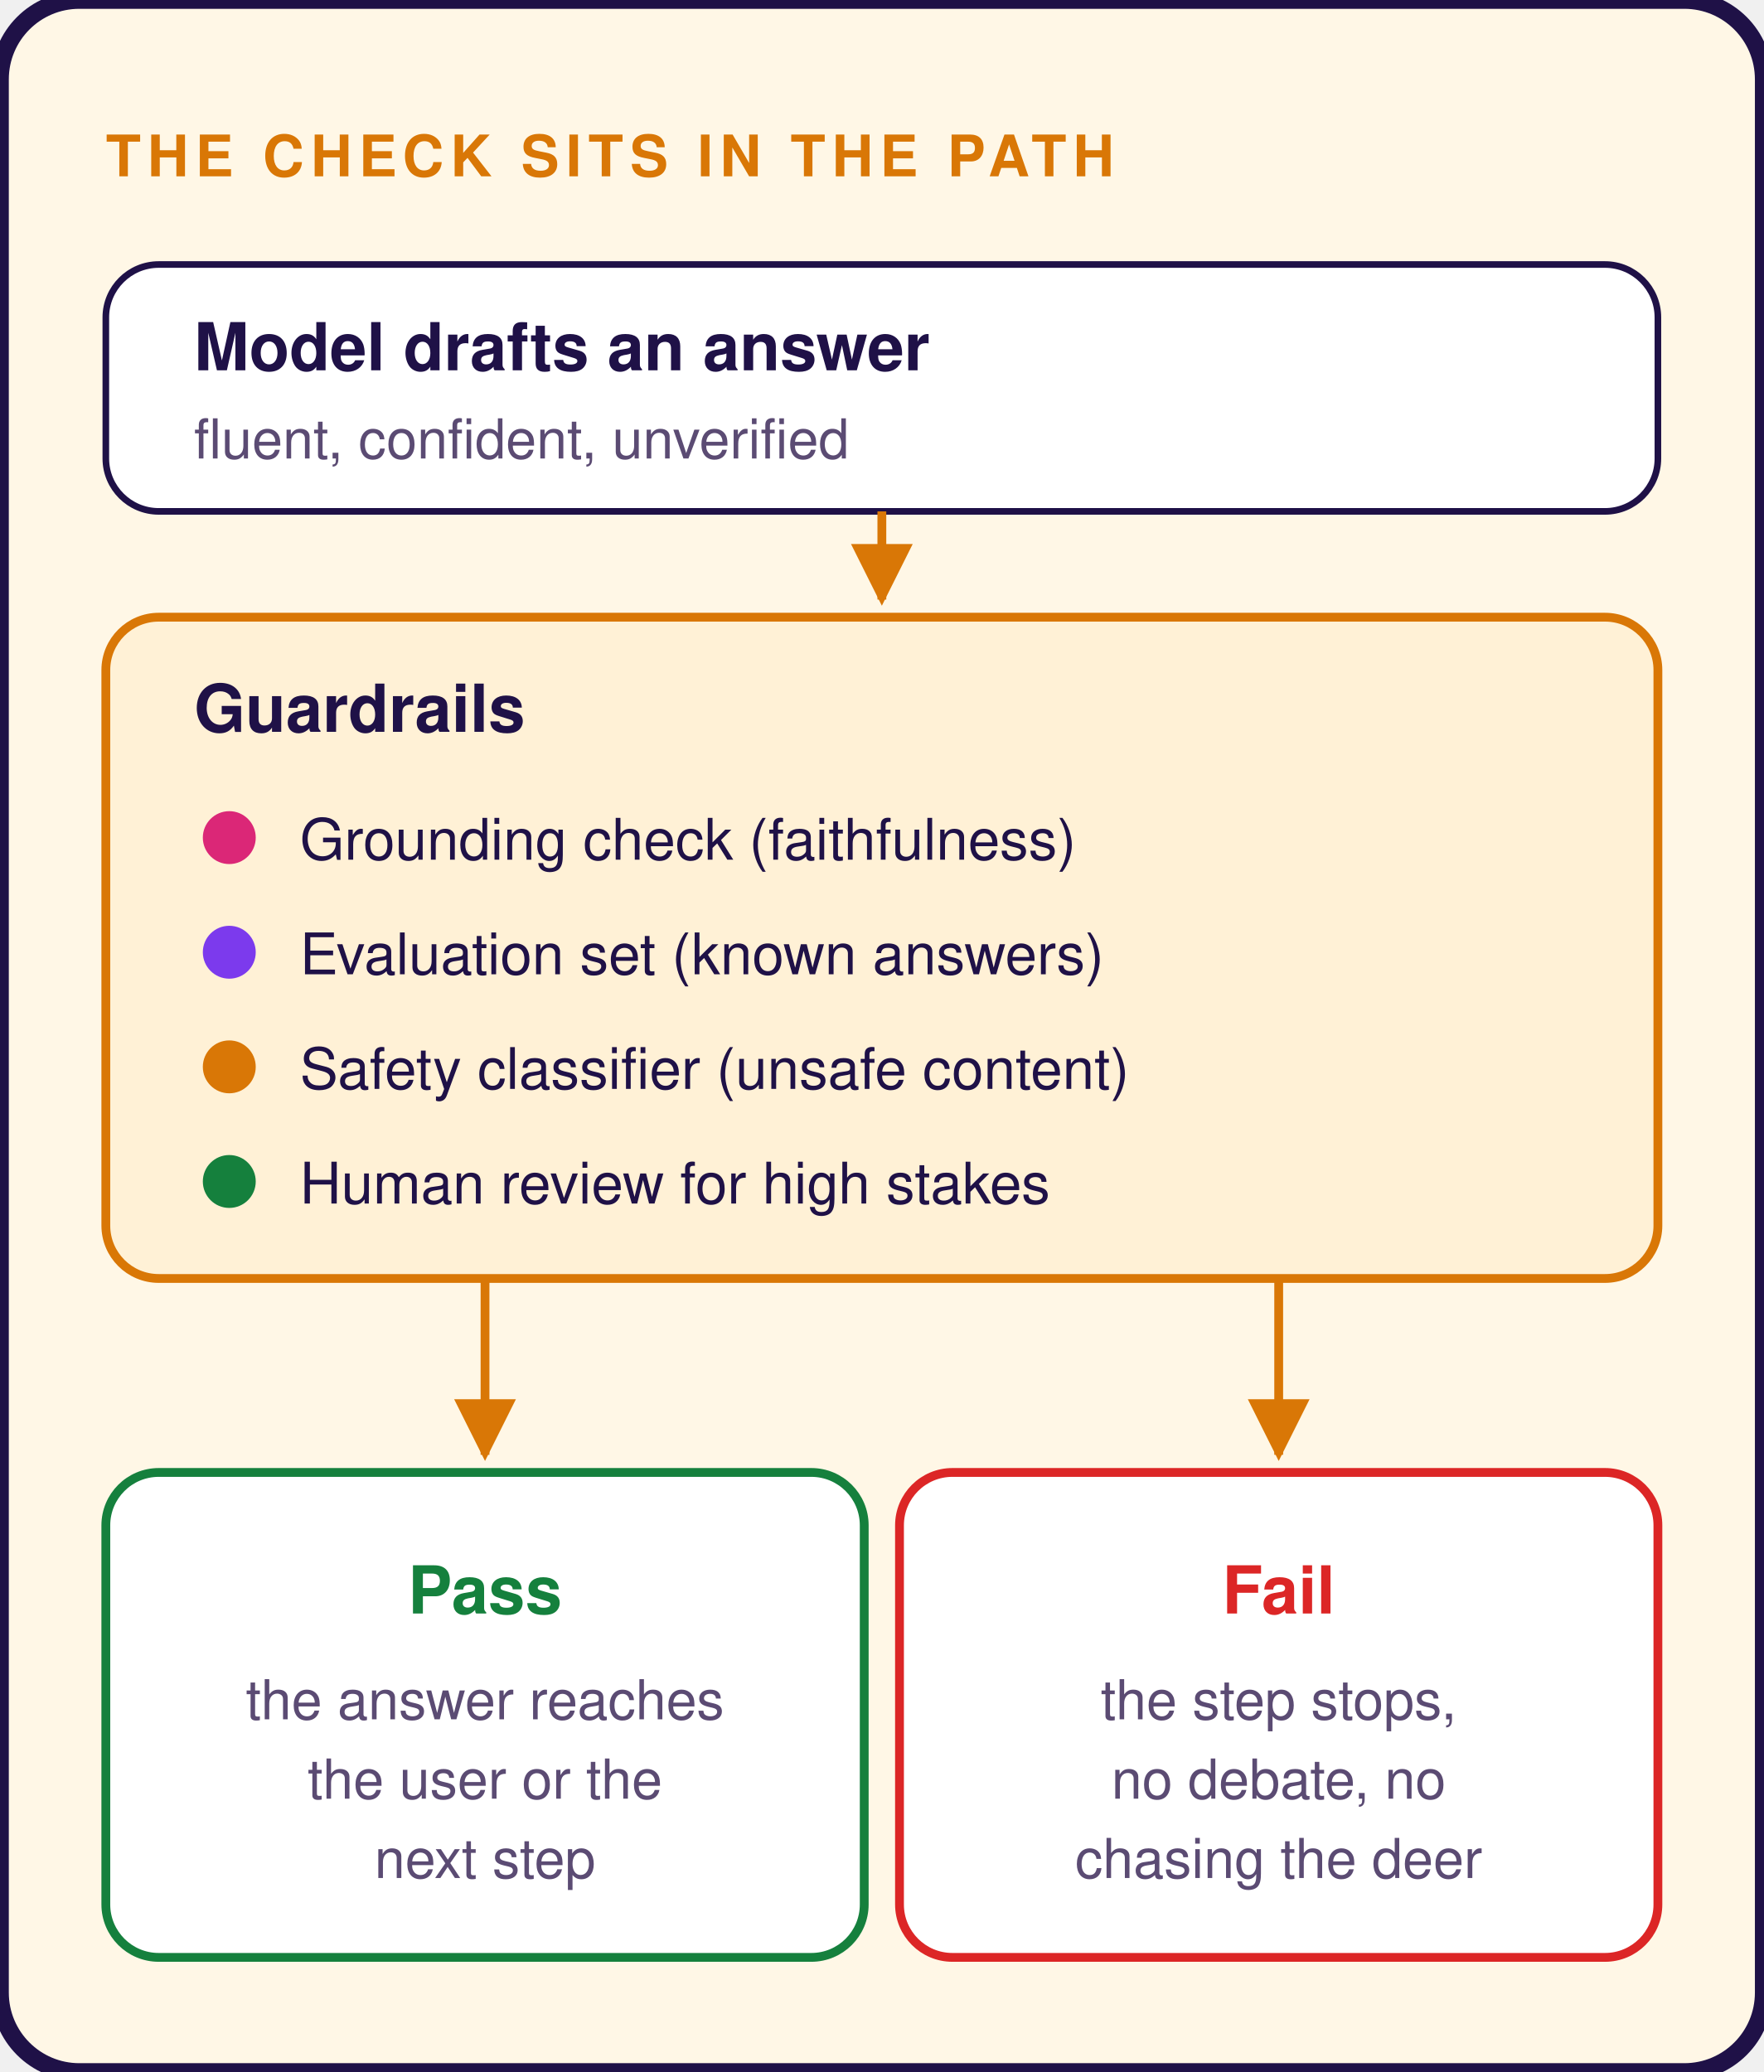
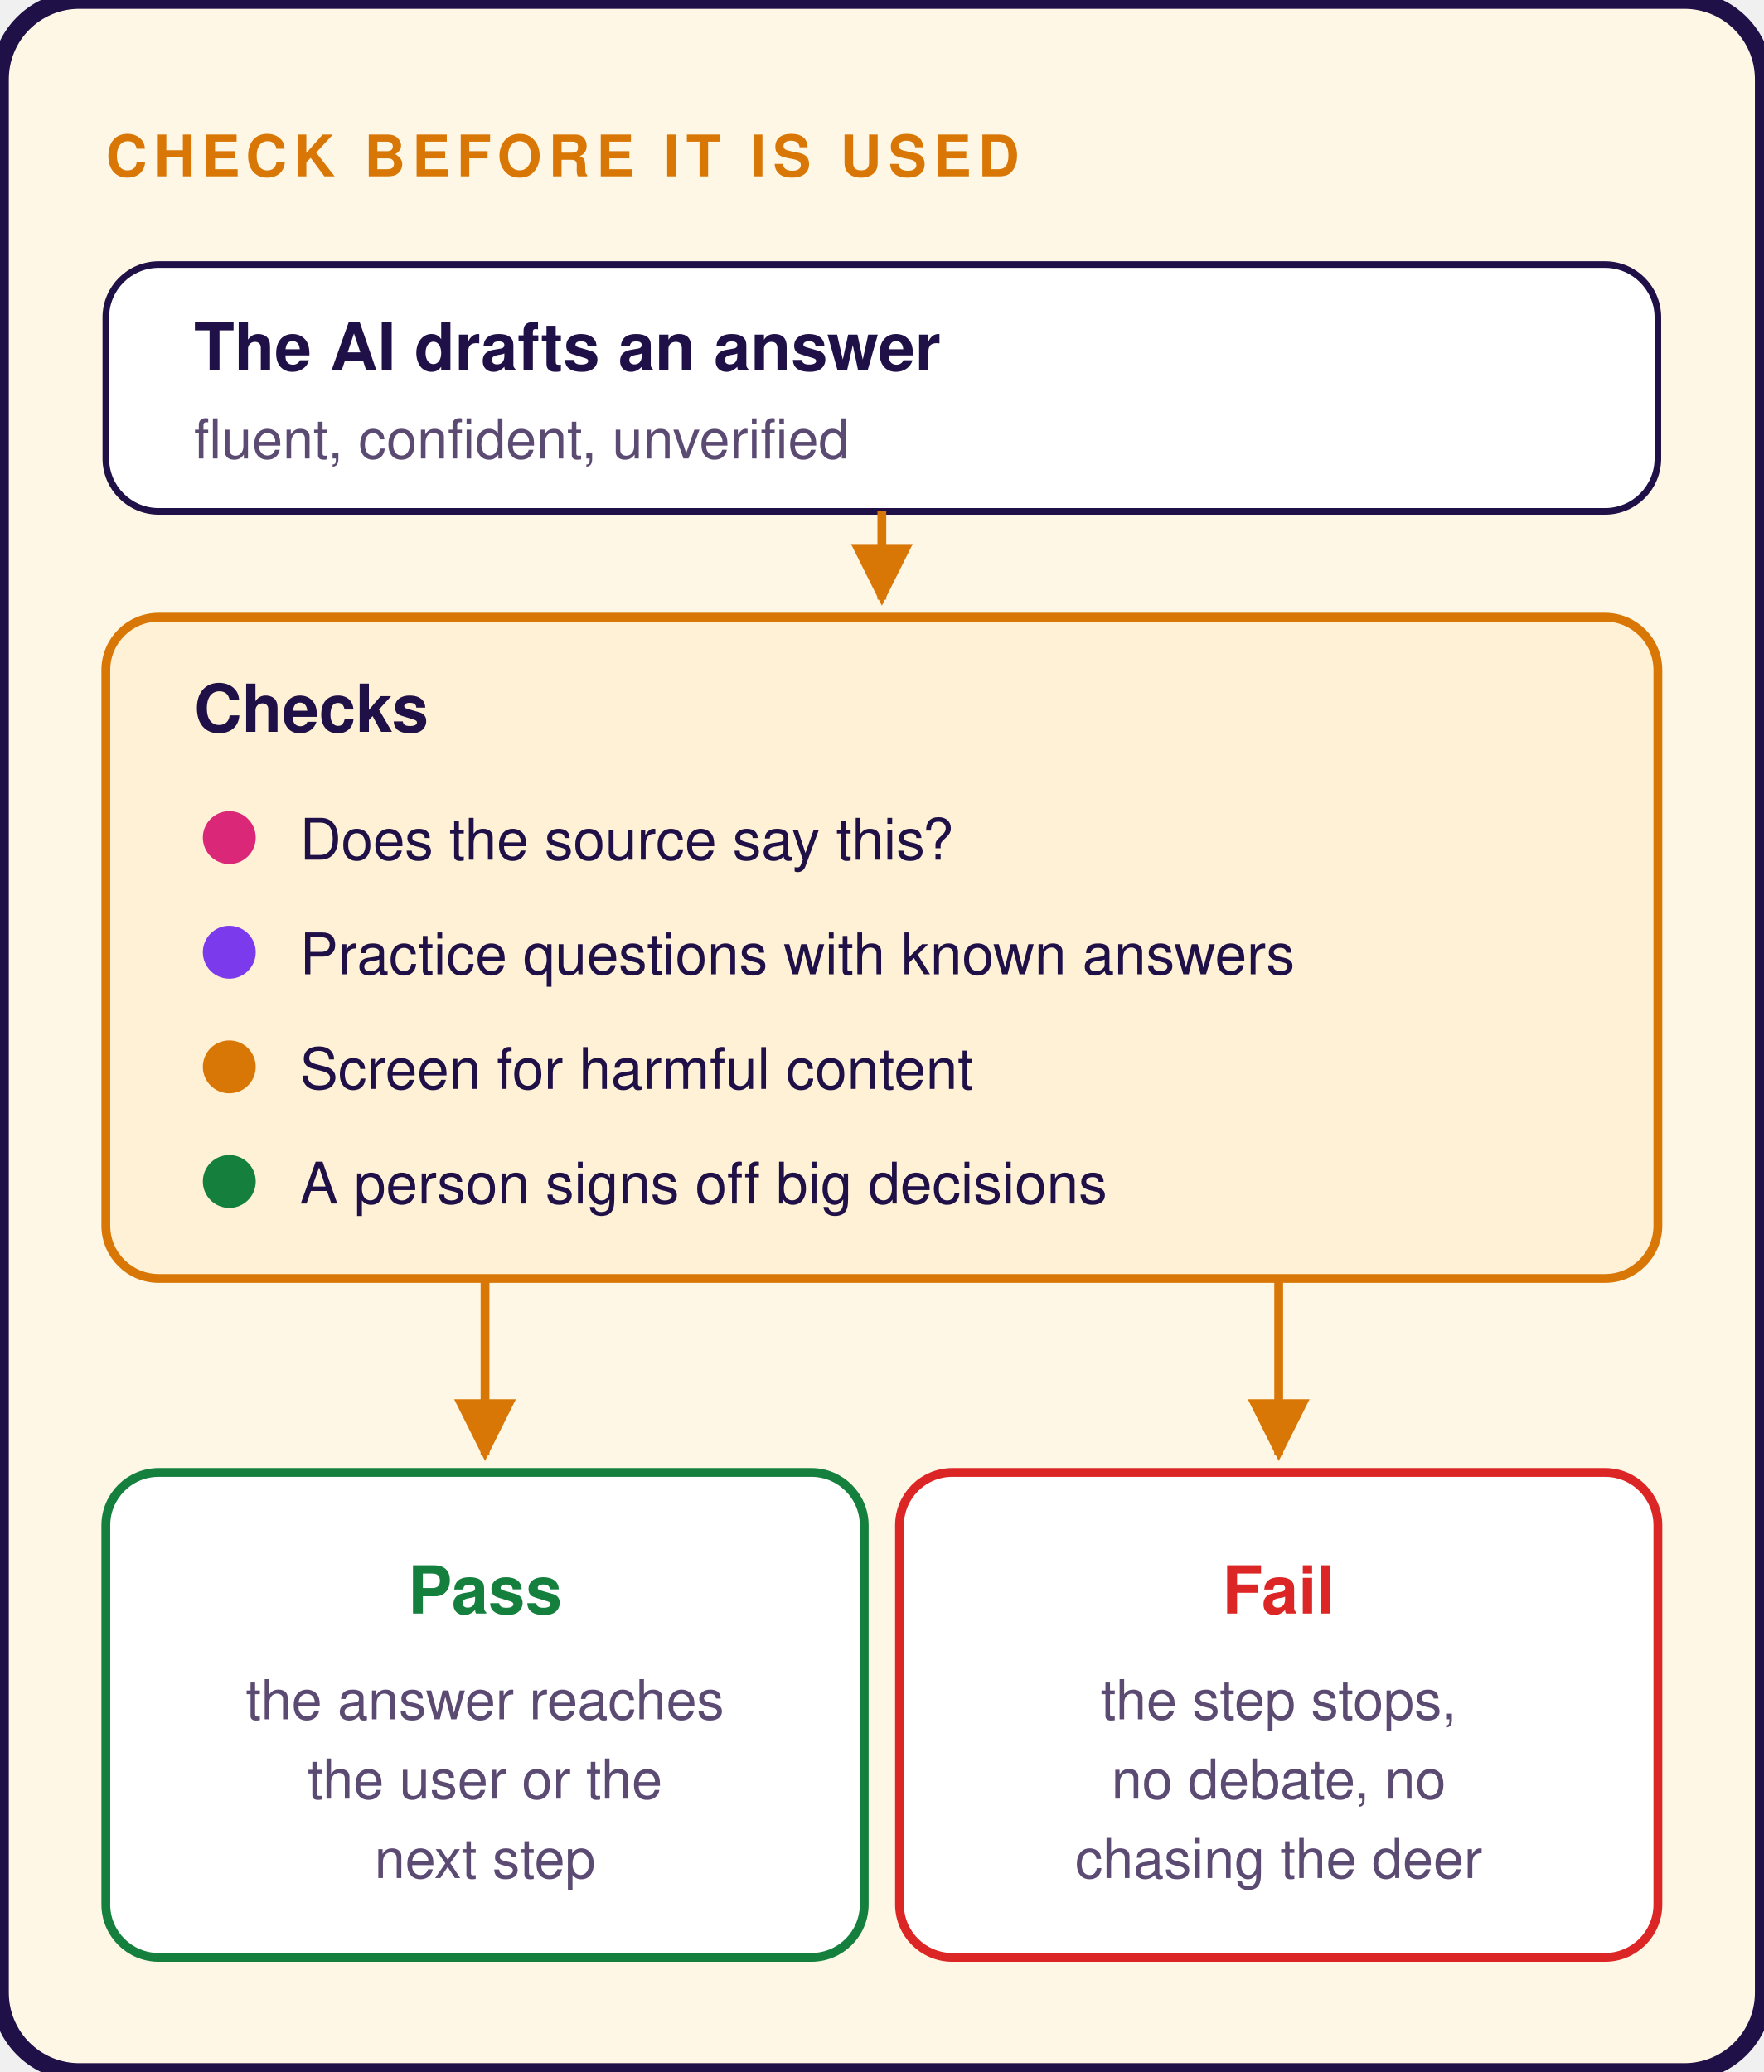
<svg xmlns="http://www.w3.org/2000/svg" viewBox="0 0 400 470" font-family="Segoe UI, Helvetica, Arial, sans-serif">
  <defs>
    <marker id="arr" viewBox="0 0 10 10" refX="9" refY="5" markerWidth="7" markerHeight="7" orient="auto">
      <path d="M0,0 L10,5 L0,10 z" fill="#D97706" />
    </marker>
  </defs>
  <rect width="400" height="470" rx="18" fill="#FFF7E6" stroke="#1F1147" stroke-width="4" />
-   <text x="24" y="40" fill="#D97706" font-size="13" font-weight="700" letter-spacing="1.5">THE CHECK SITS IN THE PATH</text>
+   <text x="24" y="40" fill="#D97706" font-size="13" font-weight="700" letter-spacing="1.5">CHECK BEFORE IT IS USED</text>
  <g font-size="15" font-weight="700" fill="#1F1147">
    <rect x="24" y="60" width="352" height="56" rx="12" fill="#FFFFFF" stroke="#1F1147" stroke-width="1.5" />
-     <text x="44" y="84">Model drafts an answer</text>
+     <text x="44" y="84">The AI drafts an answer</text>
    <text x="44" y="104" font-size="12.5" font-weight="400" fill="#5B4B73">fluent, confident, unverified</text>
    <rect x="24" y="140" width="352" height="150" rx="12" fill="#FFF1D6" stroke="#D97706" stroke-width="2" />
-     <text x="44" y="166">Guardrails</text>
+     <text x="44" y="166">Checks</text>
  </g>
  <g font-size="13" fill="#1F1147">
    <circle cx="52" cy="190" r="6" fill="#DB2777" />
-     <text x="68" y="195">Grounding check (faithfulness)</text>
+     <text x="68" y="195">Does the source say this?</text>
    <circle cx="52" cy="216" r="6" fill="#7C3AED" />
-     <text x="68" y="221">Evaluation set (known answers)</text>
+     <text x="68" y="221">Practice questions with known answers</text>
    <circle cx="52" cy="242" r="6" fill="#D97706" />
-     <text x="68" y="247">Safety classifier (unsafe content)</text>
+     <text x="68" y="247">Screen for harmful content</text>
    <circle cx="52" cy="268" r="6" fill="#15803D" />
-     <text x="68" y="273">Human review for high stakes</text>
+     <text x="68" y="273">A person signs off big decisions</text>
  </g>
  <line x1="200" y1="116" x2="200" y2="136" stroke="#D97706" stroke-width="2" marker-end="url(#arr)" />
  <line x1="110" y1="290" x2="110" y2="330" stroke="#D97706" stroke-width="2" marker-end="url(#arr)" />
  <line x1="290" y1="290" x2="290" y2="330" stroke="#D97706" stroke-width="2" marker-end="url(#arr)" />
  <rect x="24" y="334" width="172" height="110" rx="12" fill="#FFFFFF" stroke="#15803D" stroke-width="2" />
  <text x="110" y="366" text-anchor="middle" fill="#15803D" font-size="15" font-weight="700">Pass</text>
  <text x="110" y="390" text-anchor="middle" fill="#5B4B73" font-size="12.5">the answer reaches</text>
  <text x="110" y="408" text-anchor="middle" fill="#5B4B73" font-size="12.5">the user or the</text>
  <text x="110" y="426" text-anchor="middle" fill="#5B4B73" font-size="12.5">next step</text>
  <rect x="204" y="334" width="172" height="110" rx="12" fill="#FFFFFF" stroke="#DC2626" stroke-width="2" />
  <text x="290" y="366" text-anchor="middle" fill="#DC2626" font-size="15" font-weight="700">Fail</text>
  <text x="290" y="390" text-anchor="middle" fill="#5B4B73" font-size="12.5">the step stops,</text>
  <text x="290" y="408" text-anchor="middle" fill="#5B4B73" font-size="12.5">no debate, no</text>
  <text x="290" y="426" text-anchor="middle" fill="#5B4B73" font-size="12.5">chasing the deer</text>
</svg>
